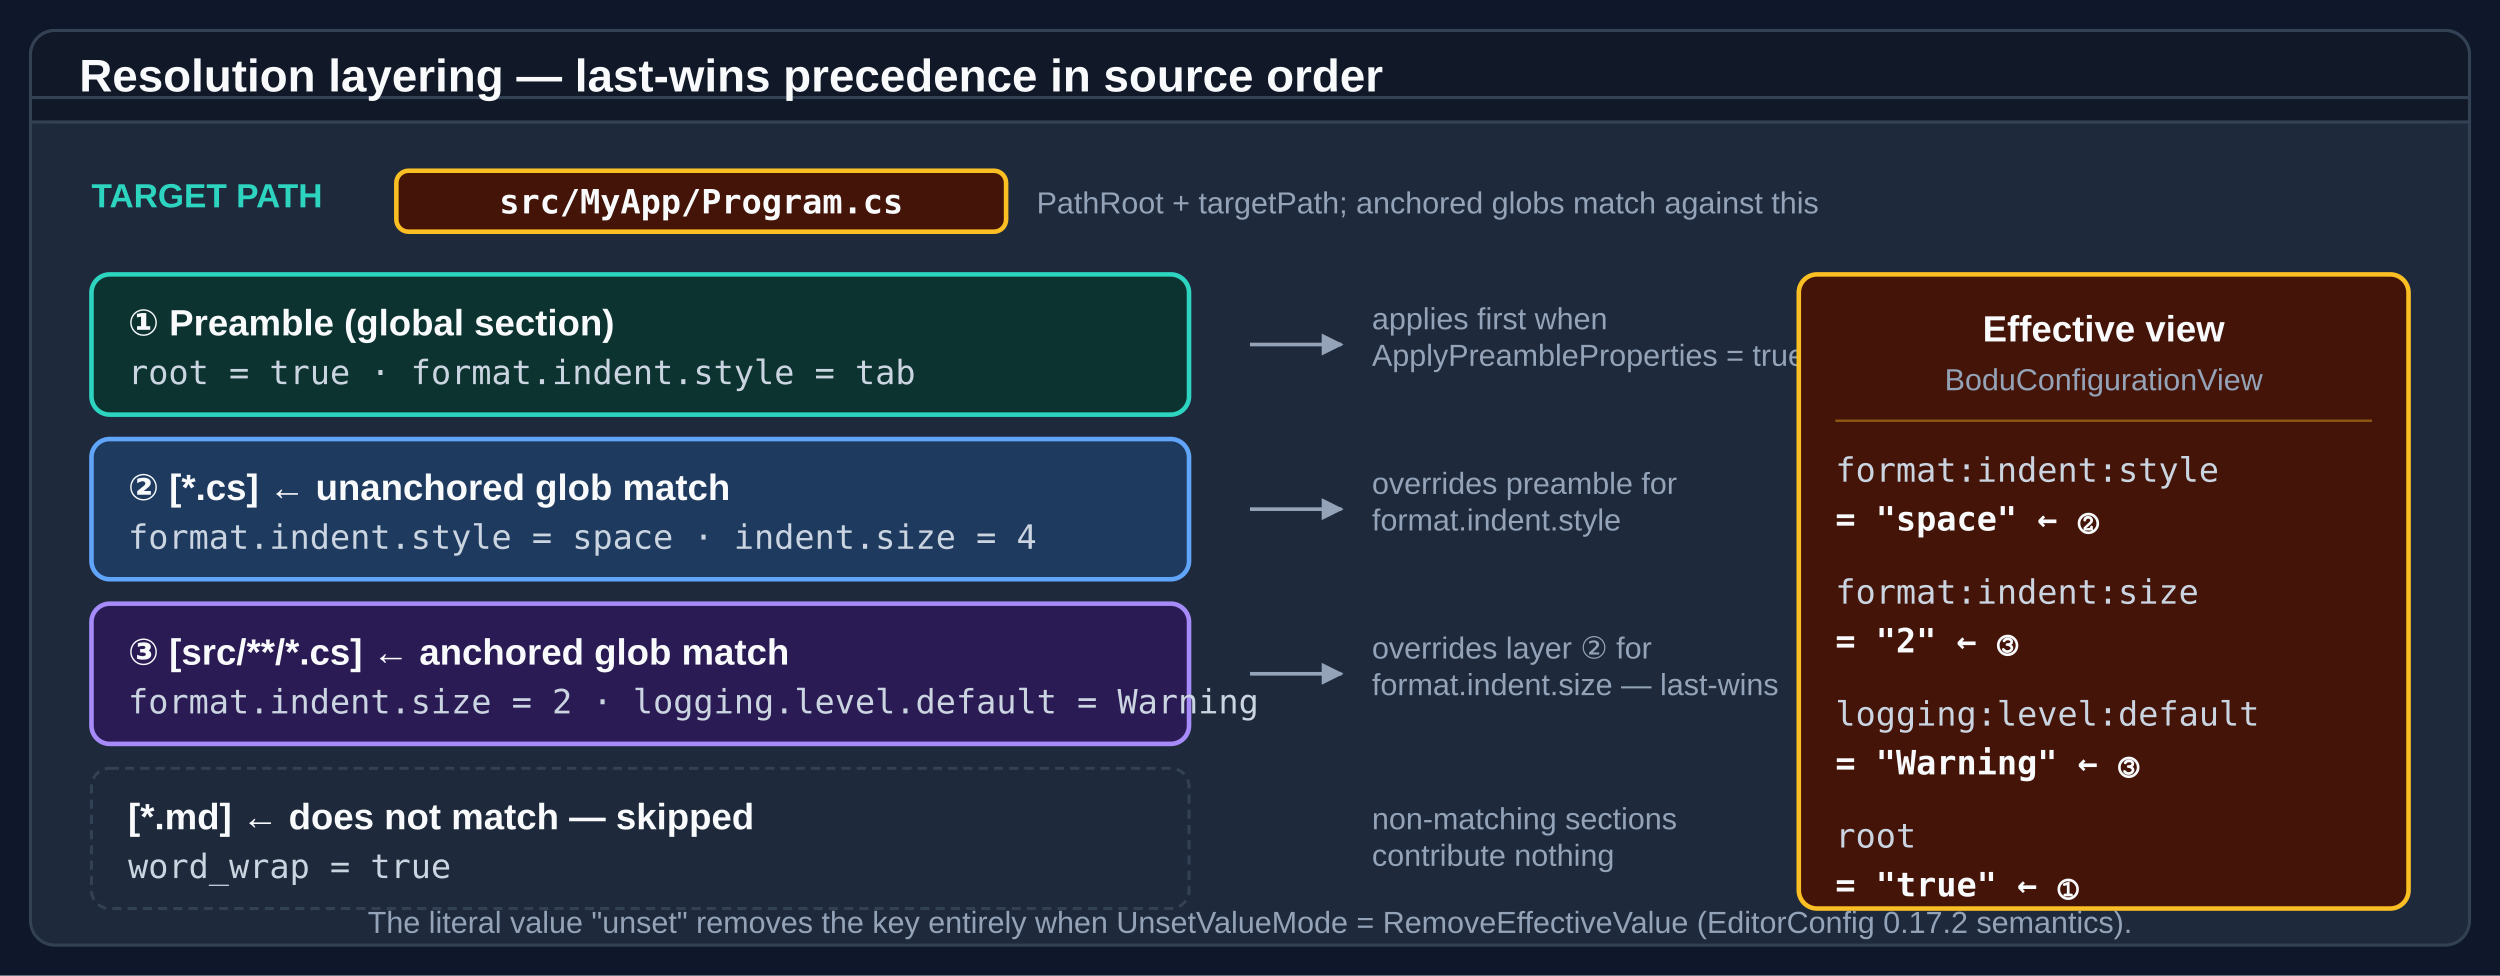
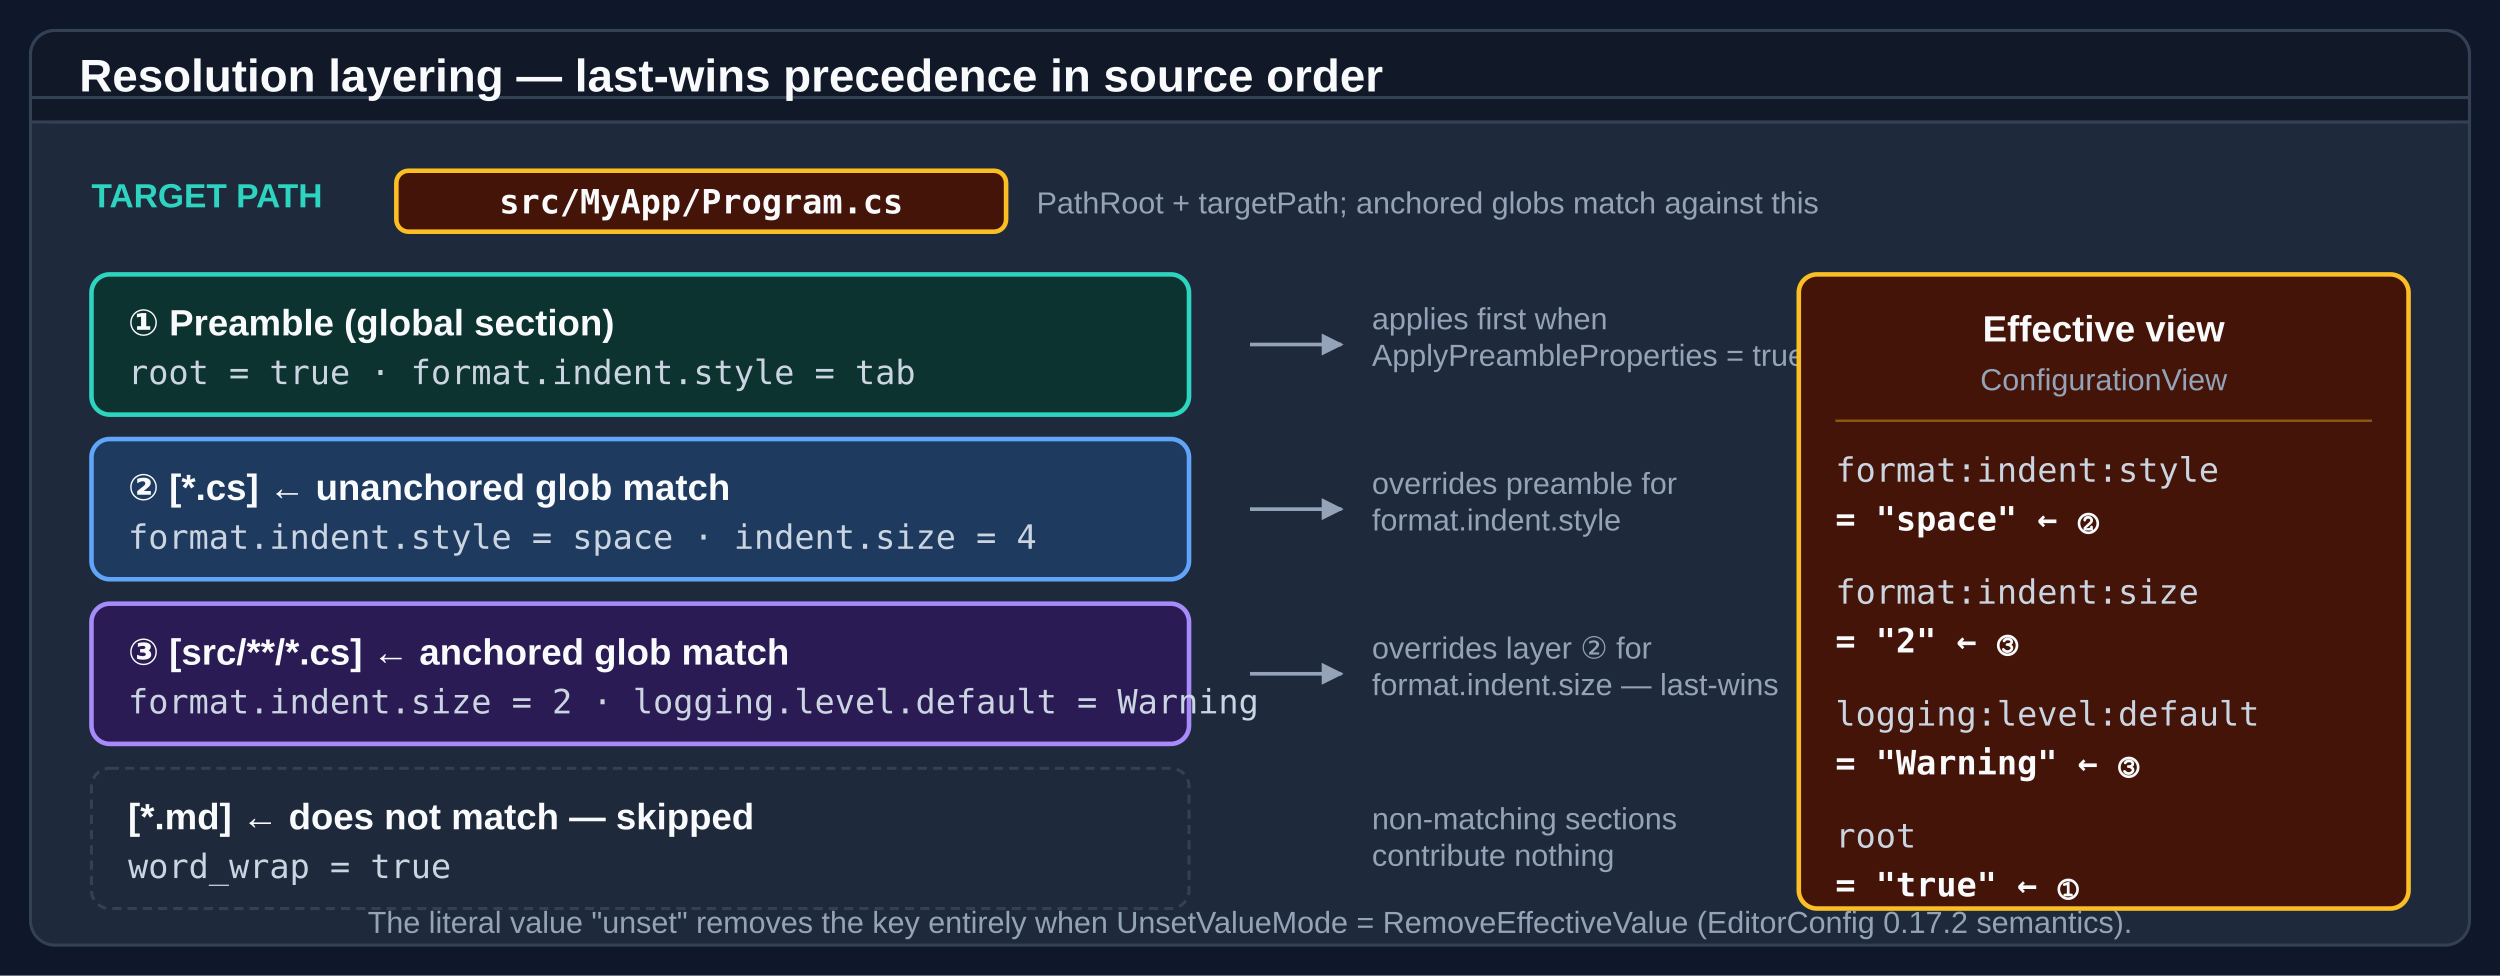
<svg xmlns="http://www.w3.org/2000/svg" viewBox="0 0 820 320" role="img" aria-labelledby="cl-t cl-d">
  <defs>
    <style>
      .bg    { fill: #0F172A; }
      .pan   { fill: #1E293B; stroke: #334155; stroke-width: 1; }
      .hdr   { fill: #111827; stroke: #334155; stroke-width: 1; }
      .ttl   { fill: #F8FAFC; font: 700 15px/1 "Segoe UI",Arial,sans-serif; }
      .lbl   { fill: #F8FAFC; font: 700 12px/1 "Segoe UI",Arial,sans-serif; text-anchor: middle; }
      .lblL  { fill: #F8FAFC; font: 700 12px/1 "Segoe UI",Arial,sans-serif; text-anchor: start; }
      .sub   { fill: #CBD5E1; font: 400 11px/1.25 "Segoe UI",Arial,sans-serif; text-anchor: middle; }
      .mut   { fill: #94A3B8; font: 400 10px/1.25 "Segoe UI",Arial,sans-serif; text-anchor: middle; }
      .mutL  { fill: #94A3B8; font: 400 10px/1.25 "Segoe UI",Arial,sans-serif; text-anchor: start; }
      .code  { fill: #CBD5E1; font: 400 11px/1.2 "Cascadia Code","Fira Code",Consolas,monospace; }
      .codeb { fill: #F8FAFC; font: 700 11px/1.2 "Cascadia Code","Fira Code",Consolas,monospace; }
      .row   { fill: #2DD4BF; font: 700 11px/1 "Segoe UI",Arial,sans-serif; text-anchor: start; }
      .ambr  { fill: #431407; stroke: #FBBF24; stroke-width: 1.5; }
      .teal  { fill: #0D3331; stroke: #2DD4BF; stroke-width: 1.5; }
      .blue  { fill: #1E3A5F; stroke: #60A5FA; stroke-width: 1.5; }
      .purp  { fill: #2A1B54; stroke: #A78BFA; stroke-width: 1.5; }
      .arr   { stroke: #94A3B8; stroke-width: 1.2; fill: none; }
      .wt    { stroke: #2DD4BF; stroke-width: 1.6; fill: none; }
      .strike{ stroke: #F87171; stroke-width: 1.2; }
    </style>
    <marker id="cl-a" viewBox="0 0 10 10" refX="9" refY="5" markerWidth="6" markerHeight="6" orient="auto-start-reverse">
      <path d="M0,0 L10,5 L0,10 Z" fill="#94A3B8" />
    </marker>
    <marker id="cl-w" viewBox="0 0 10 10" refX="9" refY="5" markerWidth="6" markerHeight="6" orient="auto-start-reverse">
      <path d="M0,0 L10,5 L0,10 Z" fill="#2DD4BF" />
    </marker>
  </defs>
  <rect class="bg" width="820" height="320" />
  <g transform="translate(10 10)">
    <rect class="pan" width="800" height="300" rx="8" />
    <rect class="hdr" width="800" height="30" rx="8" />
    <rect class="hdr" y="22" width="800" height="8" />
    <text class="ttl" x="16" y="20">Resolution layering — last-wins precedence in source order</text>
    <text class="row" x="20" y="58">TARGET PATH</text>
    <g transform="translate(120 46)">
      <rect class="ambr" width="200" height="20" rx="4" />
      <text class="codeb" fill="#FBBF24" x="100" y="14" text-anchor="middle">src/MyApp/Program.cs</text>
    </g>
    <text class="mutL" x="330" y="60">PathRoot + targetPath; anchored globs match against this</text>
    <g transform="translate(20 80)">
      <rect class="teal" width="360" height="46" rx="6" />
      <text class="lblL" x="12" y="20">① Preamble (global section)</text>
      <text class="code" x="12" y="36">root = true   ·   format.indent.style = tab</text>
    </g>
    <line class="arr" x1="400" y1="103" x2="430" y2="103" marker-end="url(#cl-a)" />
    <text class="mutL" x="440" y="98">applies first when</text>
    <text class="mutL" x="440" y="110">ApplyPreambleProperties = true</text>
    <g transform="translate(20 134)">
      <rect class="blue" width="360" height="46" rx="6" />
      <text class="lblL" x="12" y="20">② [*.cs]   ← unanchored glob match</text>
      <text class="code" x="12" y="36">format.indent.style = space   ·   indent.size = 4</text>
    </g>
    <line class="arr" x1="400" y1="157" x2="430" y2="157" marker-end="url(#cl-a)" />
    <text class="mutL" x="440" y="152">overrides preamble for</text>
    <text class="mutL" x="440" y="164">format.indent.style</text>
    <g transform="translate(20 188)">
      <rect class="purp" width="360" height="46" rx="6" />
      <text class="lblL" x="12" y="20">③ [src/**/*.cs]   ← anchored glob match</text>
      <text class="code" x="12" y="36">format.indent.size = 2   ·   logging.level.default = Warning</text>
    </g>
    <line class="arr" x1="400" y1="211" x2="430" y2="211" marker-end="url(#cl-a)" />
    <text class="mutL" x="440" y="206">overrides layer ② for</text>
    <text class="mutL" x="440" y="218">format.indent.size — last-wins</text>
    <g transform="translate(20 242)">
      <rect class="pan" stroke="#475569" stroke-dasharray="3 2" width="360" height="46" rx="6" />
      <text class="lblL" fill="#94A3B8" x="12" y="20">[*.md]   ← does not match — skipped</text>
      <text class="code" fill="#64748B" x="12" y="36">word_wrap = true</text>
    </g>
    <text class="mutL" x="440" y="262">non-matching sections</text>
    <text class="mutL" x="440" y="274">contribute nothing</text>
    <g transform="translate(580 80)">
      <rect class="ambr" width="200" height="208" rx="6" />
      <text class="lbl" fill="#FBBF24" x="100" y="22">Effective view</text>
-       <text class="mut" x="100" y="38">BoduConfigurationView</text>
+       <text class="mut" x="100" y="38">ConfigurationView</text>
      <line x1="12" y1="48" x2="188" y2="48" stroke="#FBBF24" stroke-opacity="0.4" stroke-width="0.8" />
      <text class="code" x="12" y="68">format:indent:style</text>
      <text class="codeb" fill="#FBBF24" x="12" y="84">= "space"   ← ②</text>
      <text class="code" x="12" y="108">format:indent:size</text>
      <text class="codeb" fill="#FBBF24" x="12" y="124">= "2"   ← ③</text>
      <text class="code" x="12" y="148">logging:level:default</text>
      <text class="codeb" fill="#FBBF24" x="12" y="164">= "Warning"   ← ③</text>
      <text class="code" x="12" y="188">root</text>
      <text class="codeb" fill="#FBBF24" x="12" y="204">= "true"   ← ①</text>
    </g>
    <text class="mut" x="400" y="296" text-anchor="middle">The literal value "unset" removes the key entirely when UnsetValueMode = RemoveEffectiveValue (EditorConfig 0.17.2 semantics).</text>
  </g>
</svg>
